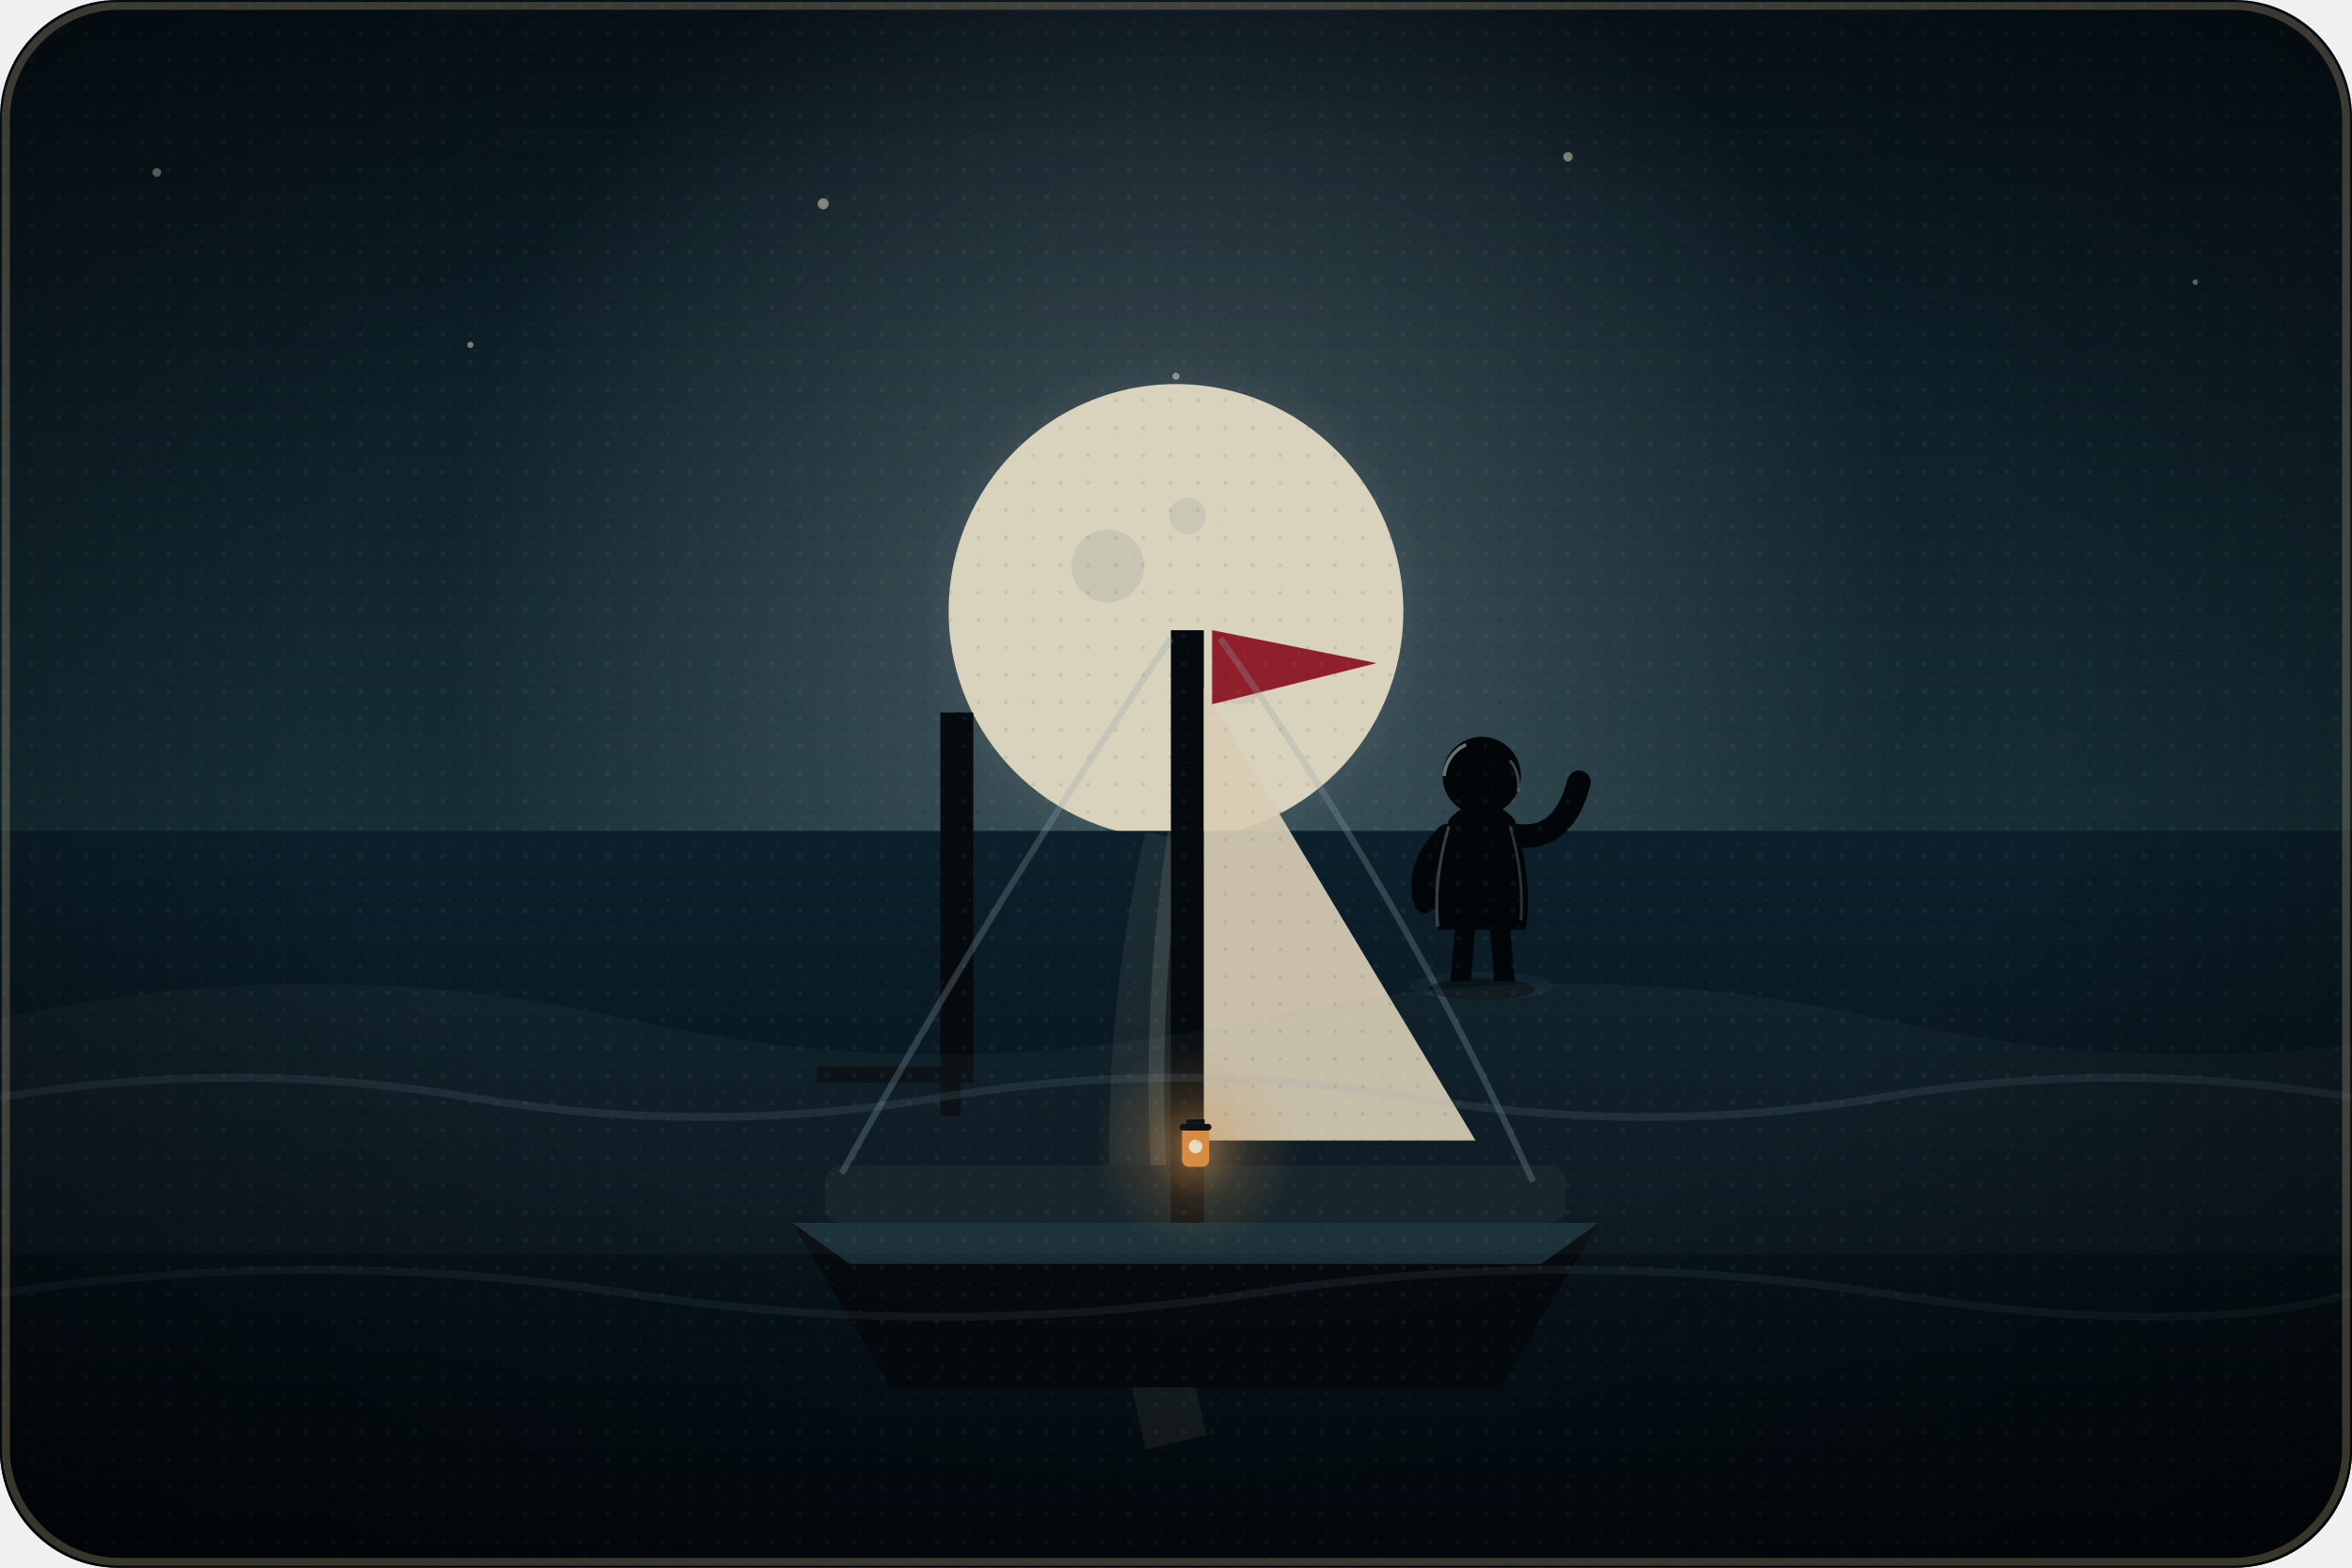
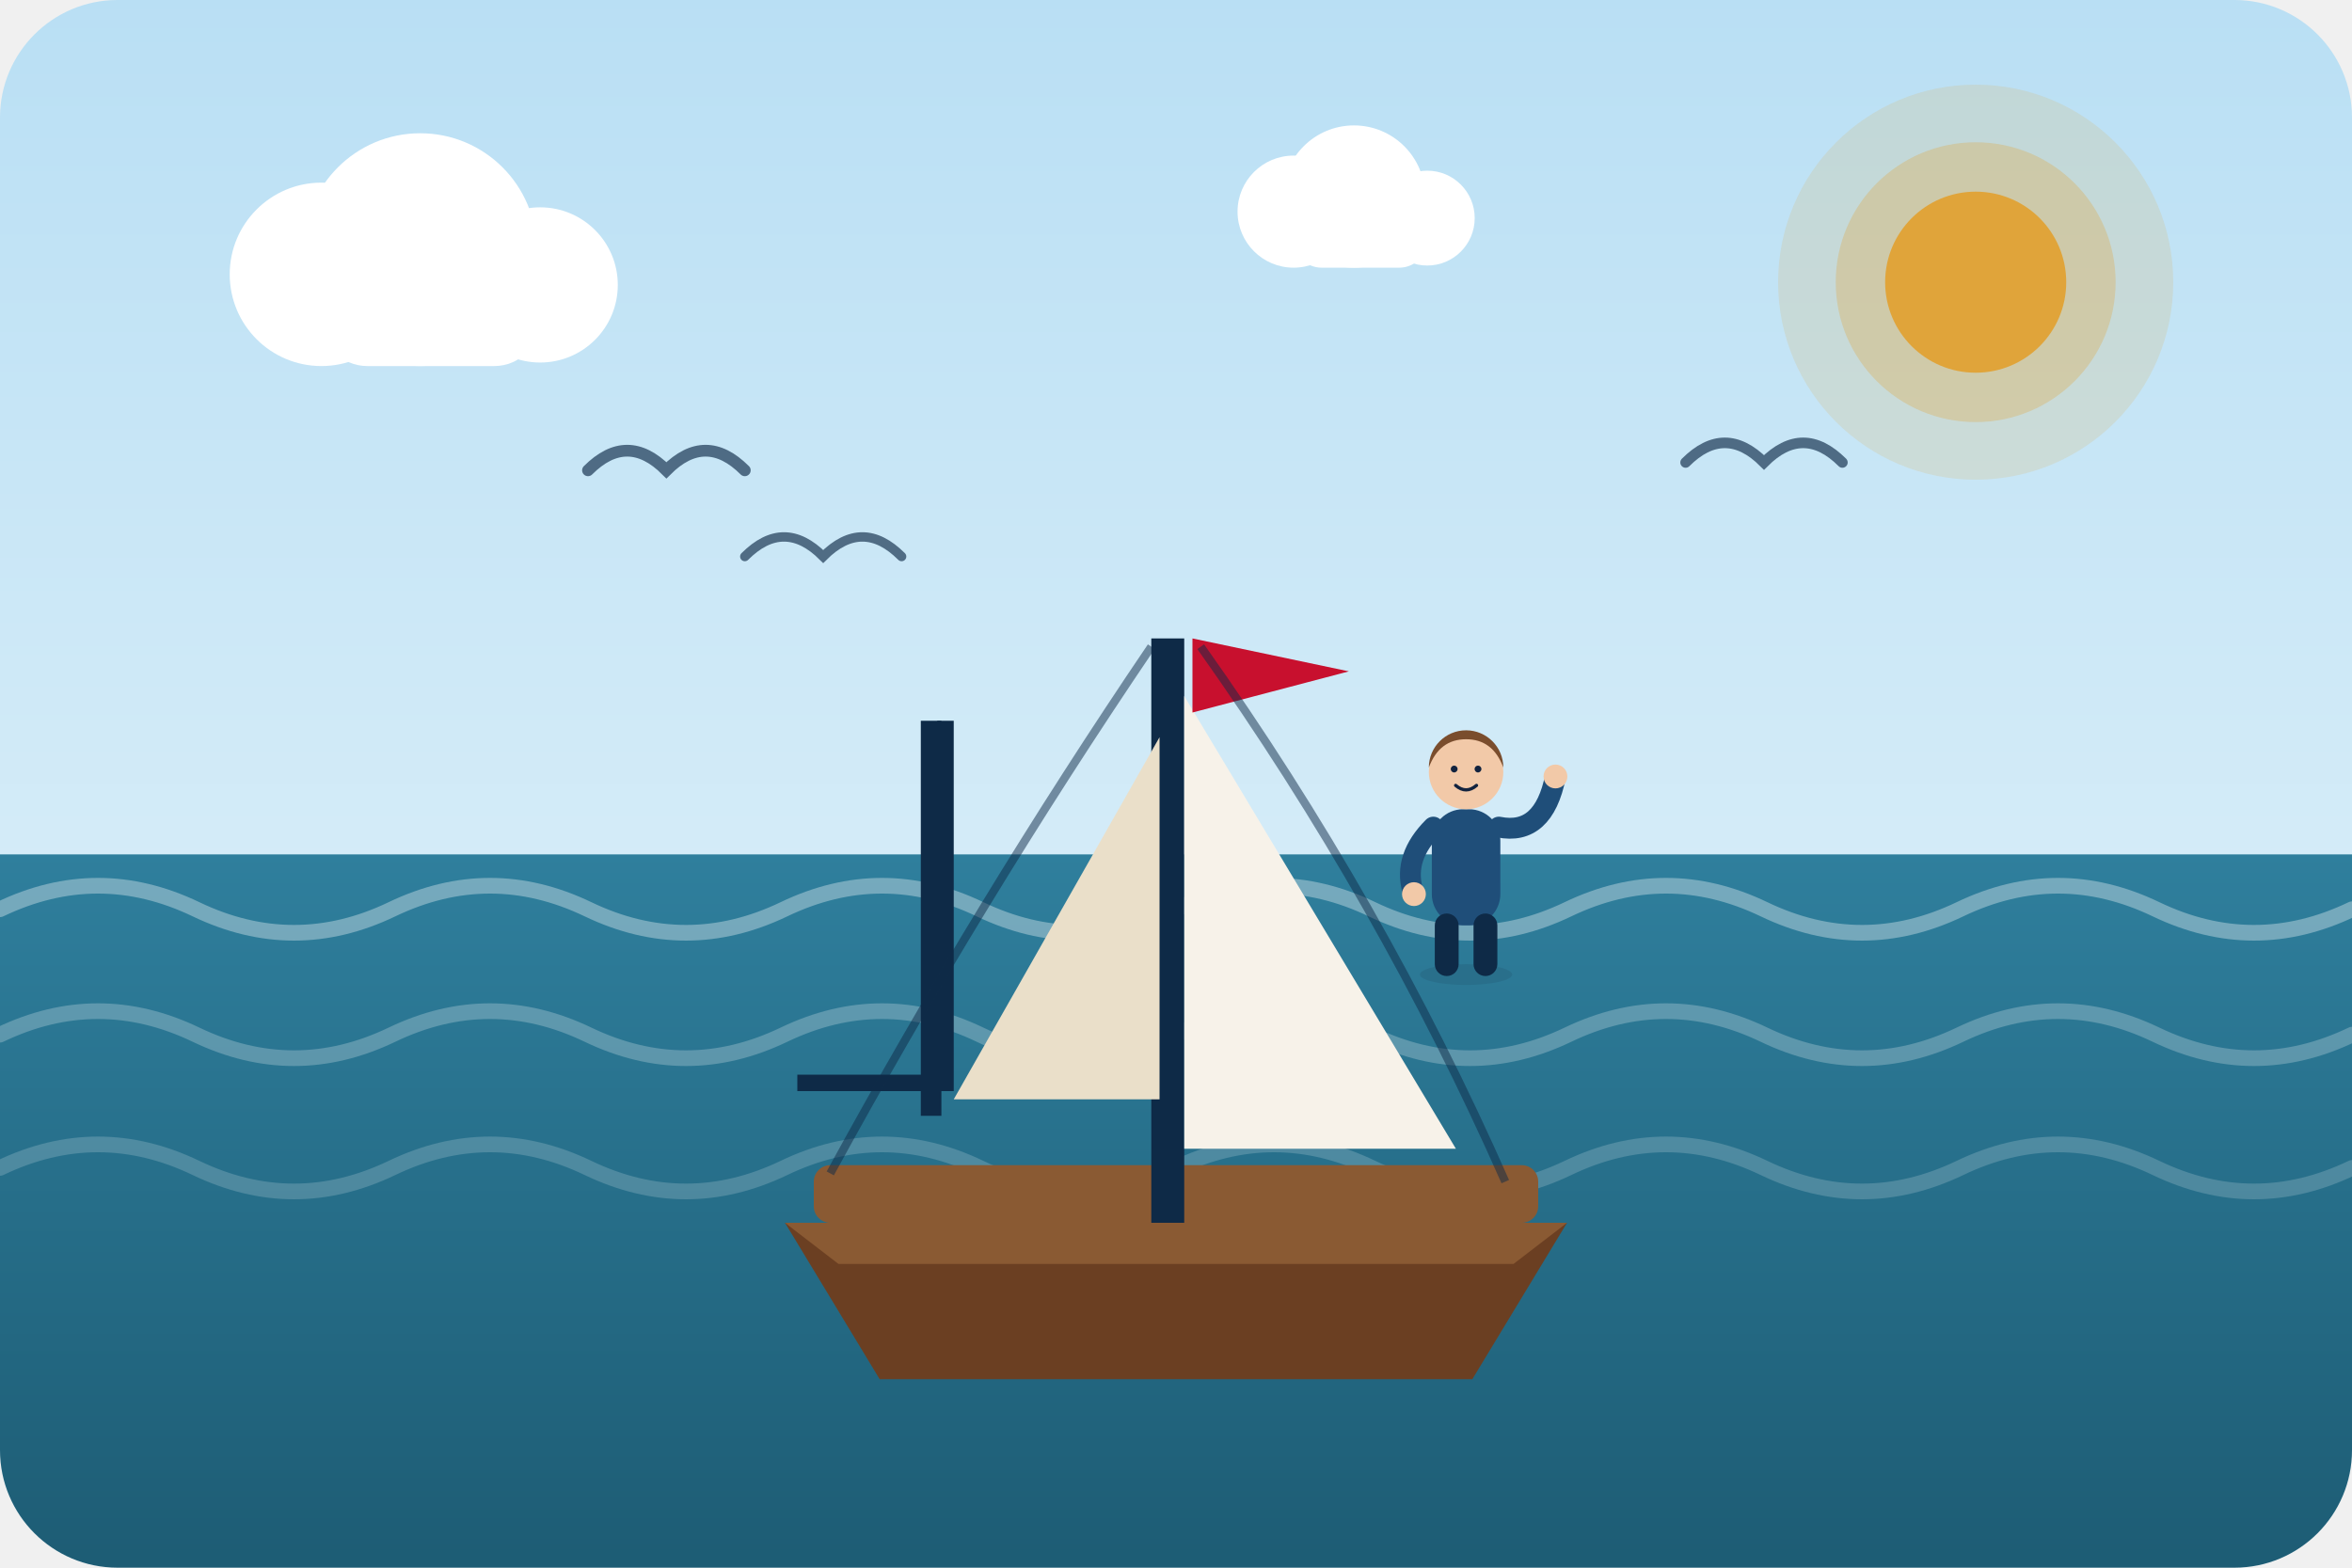
<svg xmlns="http://www.w3.org/2000/svg" viewBox="0 0 600 400" role="img" aria-labelledby="title">
  <defs>
    <linearGradient id="bg" x1="0" y1="0" x2="0" y2="1">
-       <stop offset="0" stop-color="#07131b" />
-       <stop offset="1" stop-color="#24464f" />
+       <stop offset="0" stop-color="#b9dff4" />
+       <stop offset="1" stop-color="#eaf6fb" />
    </linearGradient>
    <linearGradient id="sea" x1="0" y1="0" x2="0" y2="1">
-       <stop offset="0" stop-color="#0c202b" />
-       <stop offset="1" stop-color="#030a0f" />
+       <stop offset="0" stop-color="#2f7f9d" />
+       <stop offset="1" stop-color="#1d5c74" />
    </linearGradient>
-     <radialGradient id="moonGlow">
-       <stop offset="0" stop-color="#f2ead8" stop-opacity=".55" />
-       <stop offset=".35" stop-color="#c9d8d9" stop-opacity=".18" />
-       <stop offset="1" stop-color="#c9d8d9" stop-opacity="0" />
-     </radialGradient>
-     <radialGradient id="warm">
-       <stop offset="0" stop-color="#e0a45a" stop-opacity=".55" />
-       <stop offset=".5" stop-color="#d98a3d" stop-opacity=".16" />
-       <stop offset="1" stop-color="#d98a3d" stop-opacity="0" />
-     </radialGradient>
-     <radialGradient id="vig" cx=".5" cy=".45" r=".76">
-       <stop offset=".48" stop-color="#000" stop-opacity="0" />
-       <stop offset="1" stop-color="#000" stop-opacity=".62" />
-     </radialGradient>
-     <pattern id="grain" width="7" height="7" patternUnits="userSpaceOnUse">
-       <circle cx="1" cy="1.4" r=".65" fill="#ffffff" opacity=".055" />
-       <circle cx="4.6" cy="4.2" r=".5" fill="#000000" opacity=".1" />
-       <circle cx="2.4" cy="5.6" r=".4" fill="#ffffff" opacity=".04" />
-     </pattern>
    <clipPath id="round">
      <rect width="600" height="400" rx="30" />
    </clipPath>
  </defs>
  <g clip-path="url(#round)">
    <rect width="600" height="400" fill="url(#bg)" />
-     <circle cx="40" cy="44" r="1.1" fill="#d9cdb5" opacity=".55" />
-     <circle cx="120" cy="88" r="0.8" fill="#d9cdb5" opacity=".55" />
-     <circle cx="210" cy="52" r="1.4" fill="#d9cdb5" opacity=".55" />
-     <circle cx="300" cy="96" r="0.9" fill="#d9cdb5" opacity=".55" />
-     <circle cx="400" cy="40" r="1.2" fill="#d9cdb5" opacity=".55" />
-     <circle cx="560" cy="72" r="0.7" fill="#d9cdb5" opacity=".55" />
-     <circle cx="300" cy="156" r="185.6" fill="url(#moonGlow)" />
-     <circle cx="300" cy="156" r="58" fill="#d9d2bd" />
-     <circle cx="282.6" cy="144.4" r="9.28" fill="#a9ada5" opacity=".35" />
-     <circle cx="316.24" cy="173.4" r="6.38" fill="#a9ada5" opacity=".3" />
-     <circle cx="302.9" cy="131.64" r="4.64" fill="#a9ada5" opacity=".3" />
-     <rect x="0" y="212" width="600" height="188" fill="url(#sea)" />
-     <path d="M300 214 q-18 78 0 154" stroke="#d9cdb5" stroke-width="16" opacity=".08" />
-     <path d="M300 212 q-10 64 0 130" stroke="#d9cdb5" stroke-width="4" opacity=".13" />
-     <g transform="translate(305 312) scale(1.05) rotate(0)">
-       <path d="M-98 0 L98 0 L74 40 L-74 40 Z" fill="#050a0e" />
-       <path d="M-98 0 L98 0 L84 10 L-84 10 Z" fill="#172c34" />
-       <rect x="-90" y="-14" width="180" height="14" rx="4" fill="#101f26" />
-       <rect x="-6" y="-144" width="8" height="144" fill="#050a0e" />
-       <rect x="-62" y="-124" width="5" height="98" fill="#050a0e" />
-       <path d="M2 -130 L2 -20 L68 -20 Z" fill="#d9cdb5" opacity=".92" />
-       <path d="M-56 -124 L-56 -36 L-92 -36" fill="none" stroke="#050a0e" stroke-width="4" />
-       <path d="M4 -144 L44 -136 L4 -126 Z" fill="#8f1f2b" />
-       <path d="M6 -142 Q50 -80 82 -10" fill="none" stroke="#8ba6ad" stroke-width="1.6" opacity=".28" />
-       <path d="M-6 -142 Q-48 -80 -86 -12" fill="none" stroke="#8ba6ad" stroke-width="1.6" opacity=".28" />
-       <g transform="translate(0 -18) scale(0.55)">
-         <circle r="46" fill="url(#warm)" />
-         <path d="M-4 -12 h8" stroke="#050b10" stroke-width="2" />
-         <rect x="-6" y="-10" width="12" height="18" rx="3" fill="#d98a3d" />
-         <rect x="-7" y="-11" width="14" height="3" rx="1.5" fill="#050b10" />
-         <circle cx="0" cy="-1" r="3" fill="#f2ead8" opacity=".85" />
-       </g>
+     <g transform="translate(504 72) scale(1.05)">
+       <circle r="48" fill="#e0a43a" opacity=".16" />
+       <circle r="34" fill="#e0a43a" opacity=".3" />
+       <circle r="22" fill="#e0a43a" />
    </g>
-     <g transform="translate(378 250) scale(0.4 0.4)">
-       <ellipse cx="0" cy="4" rx="46" ry="9" fill="#8ba6ad" opacity=".055" />
-       <ellipse cx="0" cy="6" rx="34" ry="7" fill="#000" opacity=".4" />
-       <path d="M-21 -102 q-12 40 -7 70 h56 q5 -30 -7 -70 q-8 -10 -21 -10 q-13 0 -21 10 Z" fill="#020608" />
-       <path d="M-17 -34 l-3 35 h13 l3 -35 Z" fill="#020608" />
-       <path d="M5 -34 l3 35 h13 l-3 -35 Z" fill="#020608" />
-       <path d="M-22 -92 q-20 20 -14 42" fill="none" stroke="#020608" stroke-width="15" stroke-linecap="round" />
-       <path d="M22 -92 q30 4 40 -34" fill="none" stroke="#020608" stroke-width="15" stroke-linecap="round" />
-       <circle cx="0" cy="-130" r="25" fill="#020608" />
-       <path d="M-24 -130 A24 24 0 0 1 -10 -150" fill="none" stroke="#b8c8ca" stroke-width="2.2" opacity=".55" />
-       <path d="M18 -140 A24 24 0 0 1 23 -120" fill="none" stroke="#b8c8ca" stroke-width="1.8" opacity=".32" />
-       <path d="M-21 -98 q-10 34 -7 64" fill="none" stroke="#b8c8ca" stroke-width="2" opacity=".28" />
-       <path d="M18 -98 q9 30 7 60" fill="none" stroke="#b8c8ca" stroke-width="1.8" opacity=".22" />
+     <g transform="translate(82 70) scale(0.9)" fill="#ffffff">
+       <circle cx="0" cy="0" r="26" />
+       <circle cx="28" cy="-7" r="33" />
+       <circle cx="62" cy="3" r="22" />
+       <rect x="0" y="0" width="62" height="26" rx="13" />
    </g>
-     <path d="M0 280 q60 -10 120 0 t120 0 t120 0 t120 0 t120 0" fill="none" stroke="#8ba6ad" stroke-width="2" opacity=".13" />
-     <path d="M0 330 q80 -12 160 0 t160 0 t160 0 t120 0" fill="none" stroke="#8ba6ad" stroke-width="2" opacity=".09" />
-     <path d="M0 260 q80 -18 160 0 t160 0 t160 0 t160 0 v60 H0 Z" fill="#8ba6ad" opacity="0.05" />
-     <rect width="600" height="400" fill="url(#grain)" opacity=".8" />
-     <rect width="600" height="400" fill="url(#vig)" />
-     <rect x="1.5" y="1.5" width="597" height="397" rx="29" fill="none" stroke="#c4b08a" stroke-opacity=".28" stroke-width="2" />
+     <g transform="translate(330 54) scale(0.55)" fill="#ffffff">
+       <circle cx="0" cy="0" r="26" />
+       <circle cx="28" cy="-7" r="33" />
+       <circle cx="62" cy="3" r="22" />
+       <rect x="0" y="0" width="62" height="26" rx="13" />
+     </g>
+     <rect x="0" y="218" width="600" height="182" fill="url(#sea)" />
+     <path d="M0 232 q25 -12 50 0 t50 0 t50 0 t50 0 t50 0 t50 0 t50 0 t50 0 t50 0 t50 0 t50 0 t50 0" fill="none" stroke="#ffffff" stroke-width="4" stroke-linecap="round" opacity="0.34" />
+     <path d="M0 264 q25 -12 50 0 t50 0 t50 0 t50 0 t50 0 t50 0 t50 0 t50 0 t50 0 t50 0 t50 0 t50 0" fill="none" stroke="#ffffff" stroke-width="4" stroke-linecap="round" opacity="0.24" />
+     <path d="M0 298 q25 -12 50 0 t50 0 t50 0 t50 0 t50 0 t50 0 t50 0 t50 0 t50 0 t50 0 t50 0 t50 0" fill="none" stroke="#ffffff" stroke-width="4" stroke-linecap="round" opacity="0.18" />
+     <g transform="translate(300 312) scale(1.05) rotate(0)">
+       <path d="M-95 0 L95 0 L72 38 L-72 38 Z" fill="#6b3f22" />
+       <path d="M-95 0 L95 0 L82 10 L-82 10 Z" fill="#8a5a33" />
+       <rect x="-88" y="-14" width="176" height="14" rx="4" fill="#8a5a33" />
+       <rect x="-6" y="-142" width="8" height="142" fill="#0e2a47" />
+       <rect x="-62" y="-122" width="5" height="96" fill="#0e2a47" />
+       <path d="M2 -128 L2 -18 L68 -18 Z" fill="#f7f2e9" />
+       <path d="M-4 -118 L-4 -30 L-54 -30 Z" fill="#eadfc9" />
+       <path d="M-56 -122 L-56 -34 L-92 -34" fill="none" stroke="#0e2a47" stroke-width="4" />
+       <path d="M4 -142 L42 -134 L4 -124 Z" fill="#c8102e" />
+       <path d="M6 -140 Q50 -78 80 -10" fill="none" stroke="#0e2a47" stroke-width="2" opacity=".5" />
+       <path d="M-6 -140 Q-48 -78 -84 -12" fill="none" stroke="#0e2a47" stroke-width="2" opacity=".5" />
+     </g>
+     <g transform="translate(374 246) scale(0.38 0.38)">
+       <ellipse cx="0" cy="7" rx="31" ry="7" fill="#12233f" opacity=".12" />
+       <rect x="-23" y="-104" width="46" height="78" rx="21" fill="#1f4e79" />
+       <rect x="-21" y="-34" width="16" height="42" rx="8" fill="#0e2a47" />
+       <rect x="5" y="-34" width="16" height="42" rx="8" fill="#0e2a47" />
+       <path d="M-22 -92 q-20 20 -14 42" fill="none" stroke="#1f4e79" stroke-width="14" stroke-linecap="round" />
+       <circle cx="-35" cy="-47" r="8" fill="#f2c9a8" />
+       <path d="M22 -92 q30 6 38 -34" fill="none" stroke="#1f4e79" stroke-width="14" stroke-linecap="round" />
+       <circle cx="60" cy="-126" r="8" fill="#f2c9a8" />
+       <circle cx="0" cy="-129" r="25" fill="#f2c9a8" />
+       <path d="M-25 -132 a25 25 0 0 1 50 0 q-7 -19 -25 -19 q-18 0 -25 19" fill="#7a4d2d" />
+       <circle cx="-8" cy="-131" r="2.3" fill="#12233f" />
+       <circle cx="8" cy="-131" r="2.3" fill="#12233f" />
+       <path d="M-7 -120 q7 6 14 0" fill="none" stroke="#12233f" stroke-width="2.2" stroke-linecap="round" />
+     </g>
+     <path d="M150 120 q10 -10 20 0 q10 -10 20 0" fill="none" stroke="#0e2a47" stroke-width="3" stroke-linecap="round" opacity=".65" />
+     <path d="M190 142 q10 -10 20 0 q10 -10 20 0" fill="none" stroke="#0e2a47" stroke-width="2.4" stroke-linecap="round" opacity=".65" />
+     <path d="M430 118 q10 -10 20 0 q10 -10 20 0" fill="none" stroke="#0e2a47" stroke-width="2.7" stroke-linecap="round" opacity=".65" />
  </g>
</svg>
